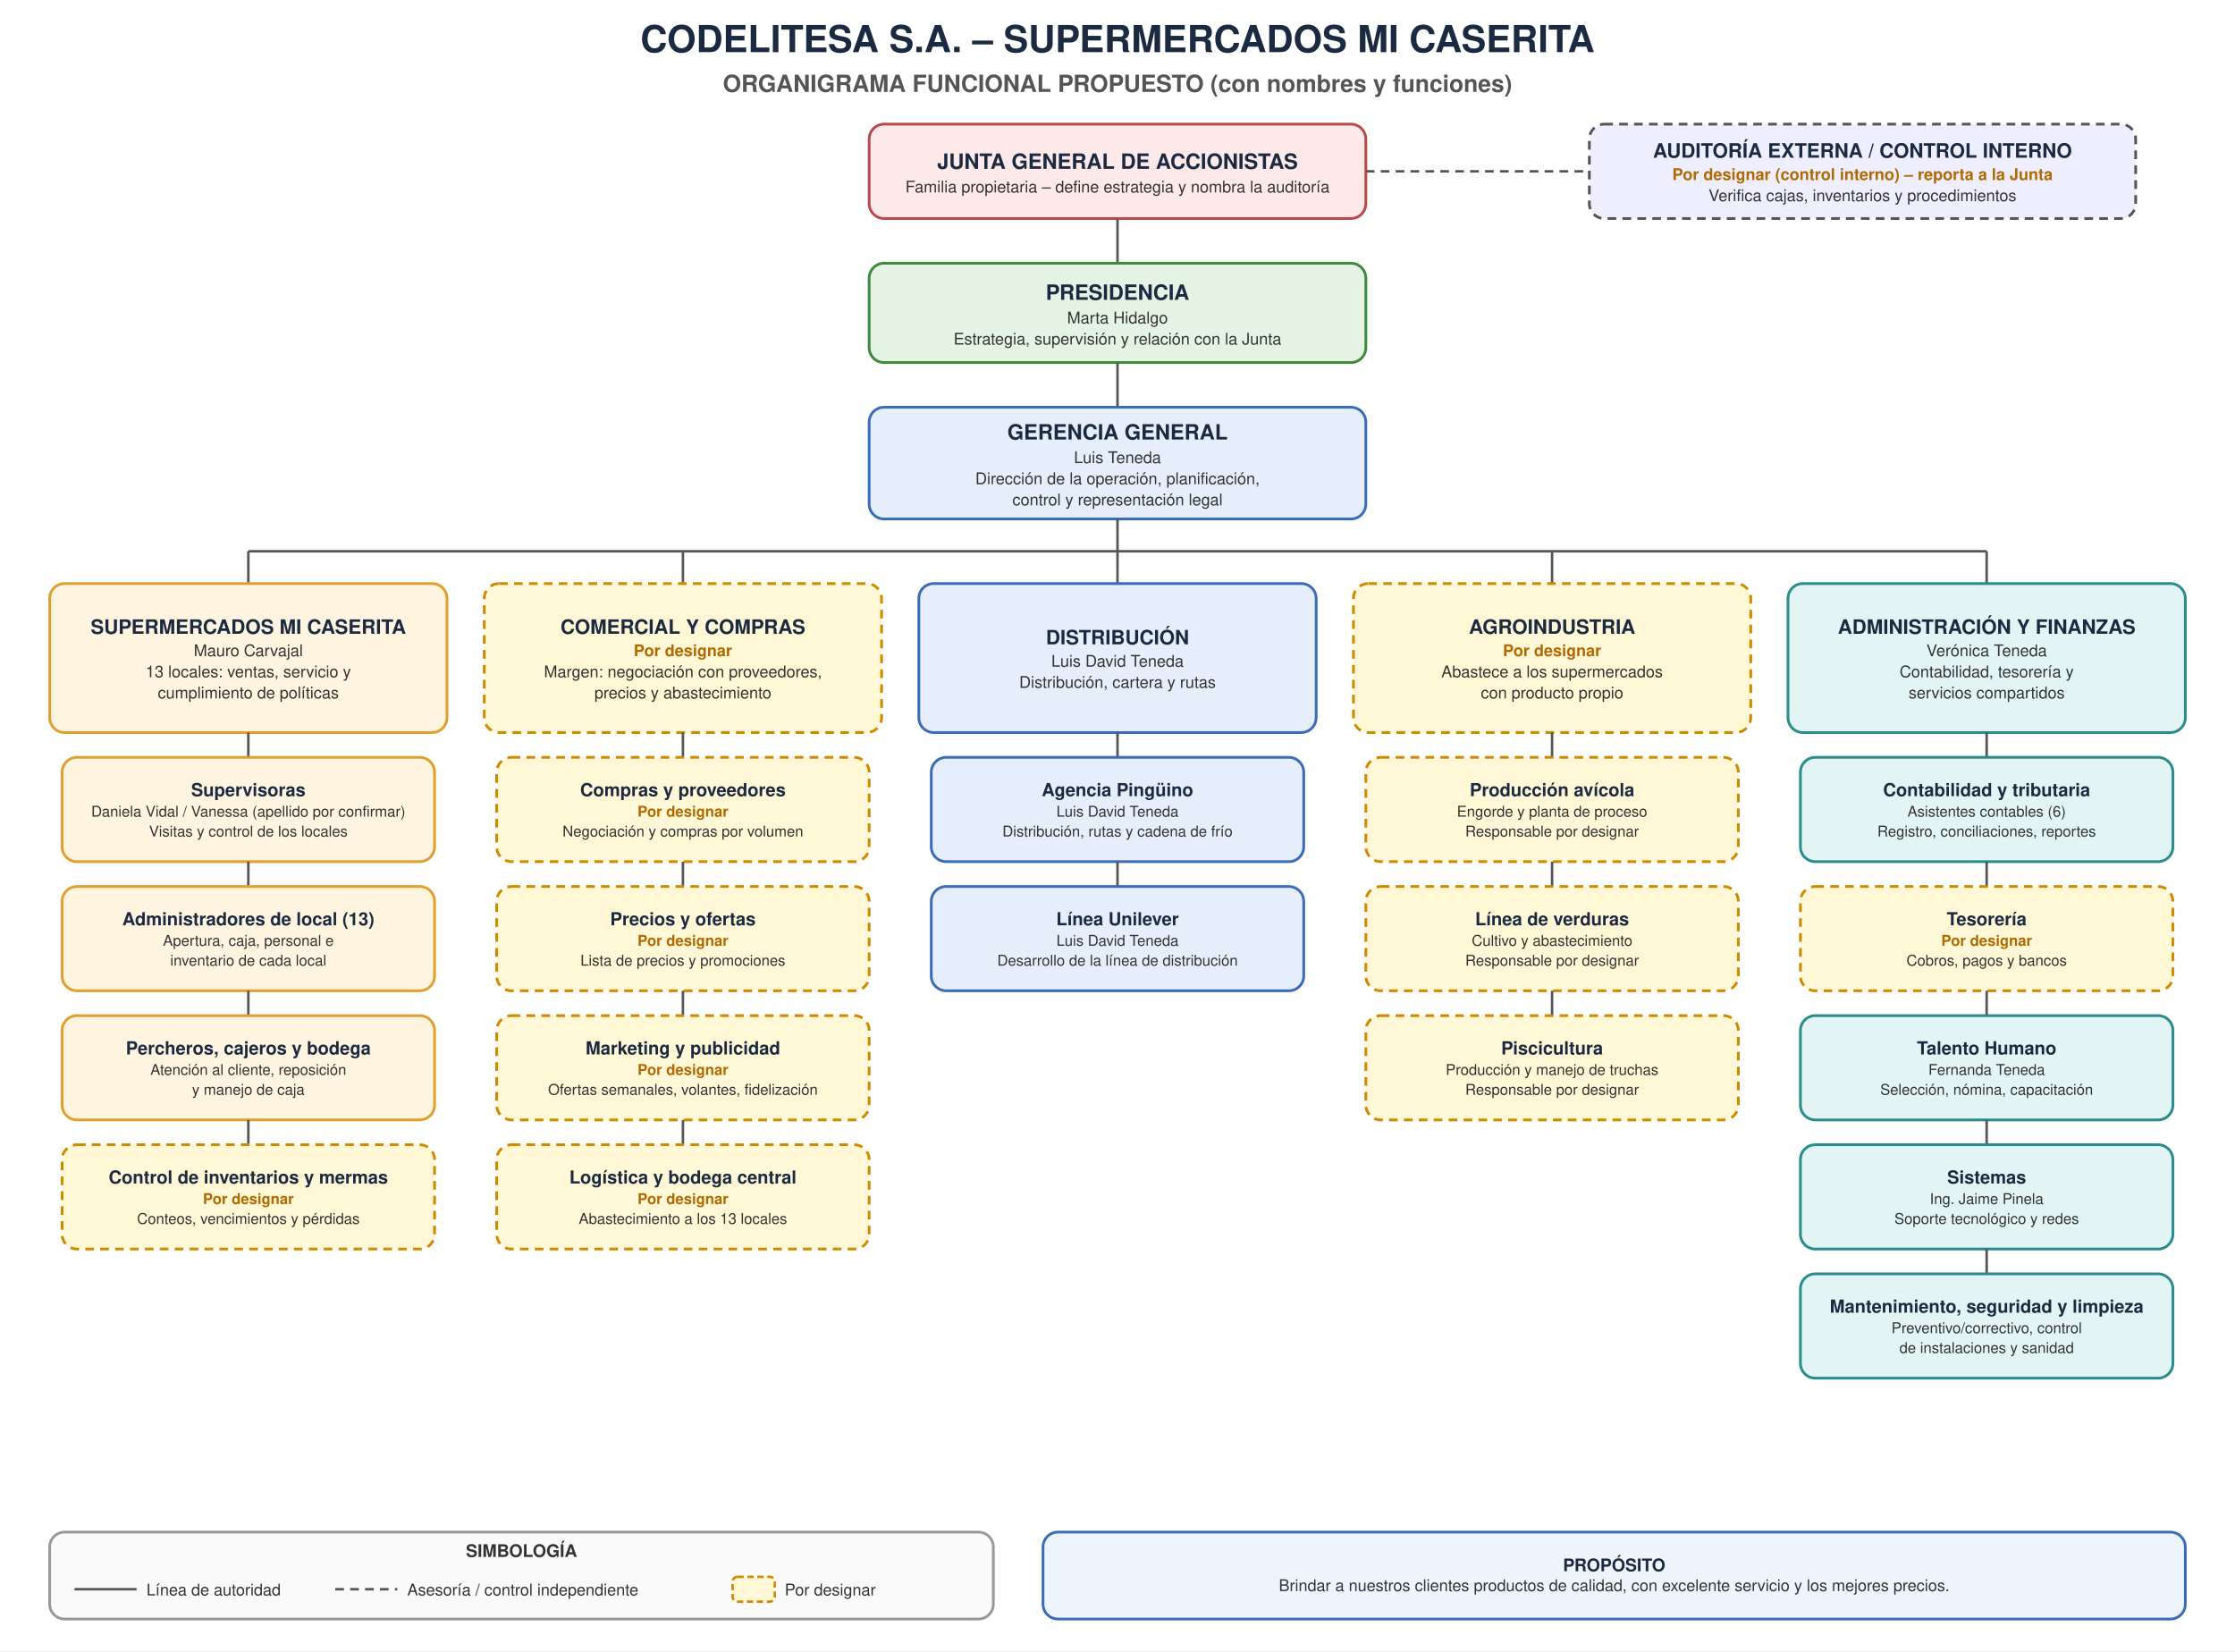
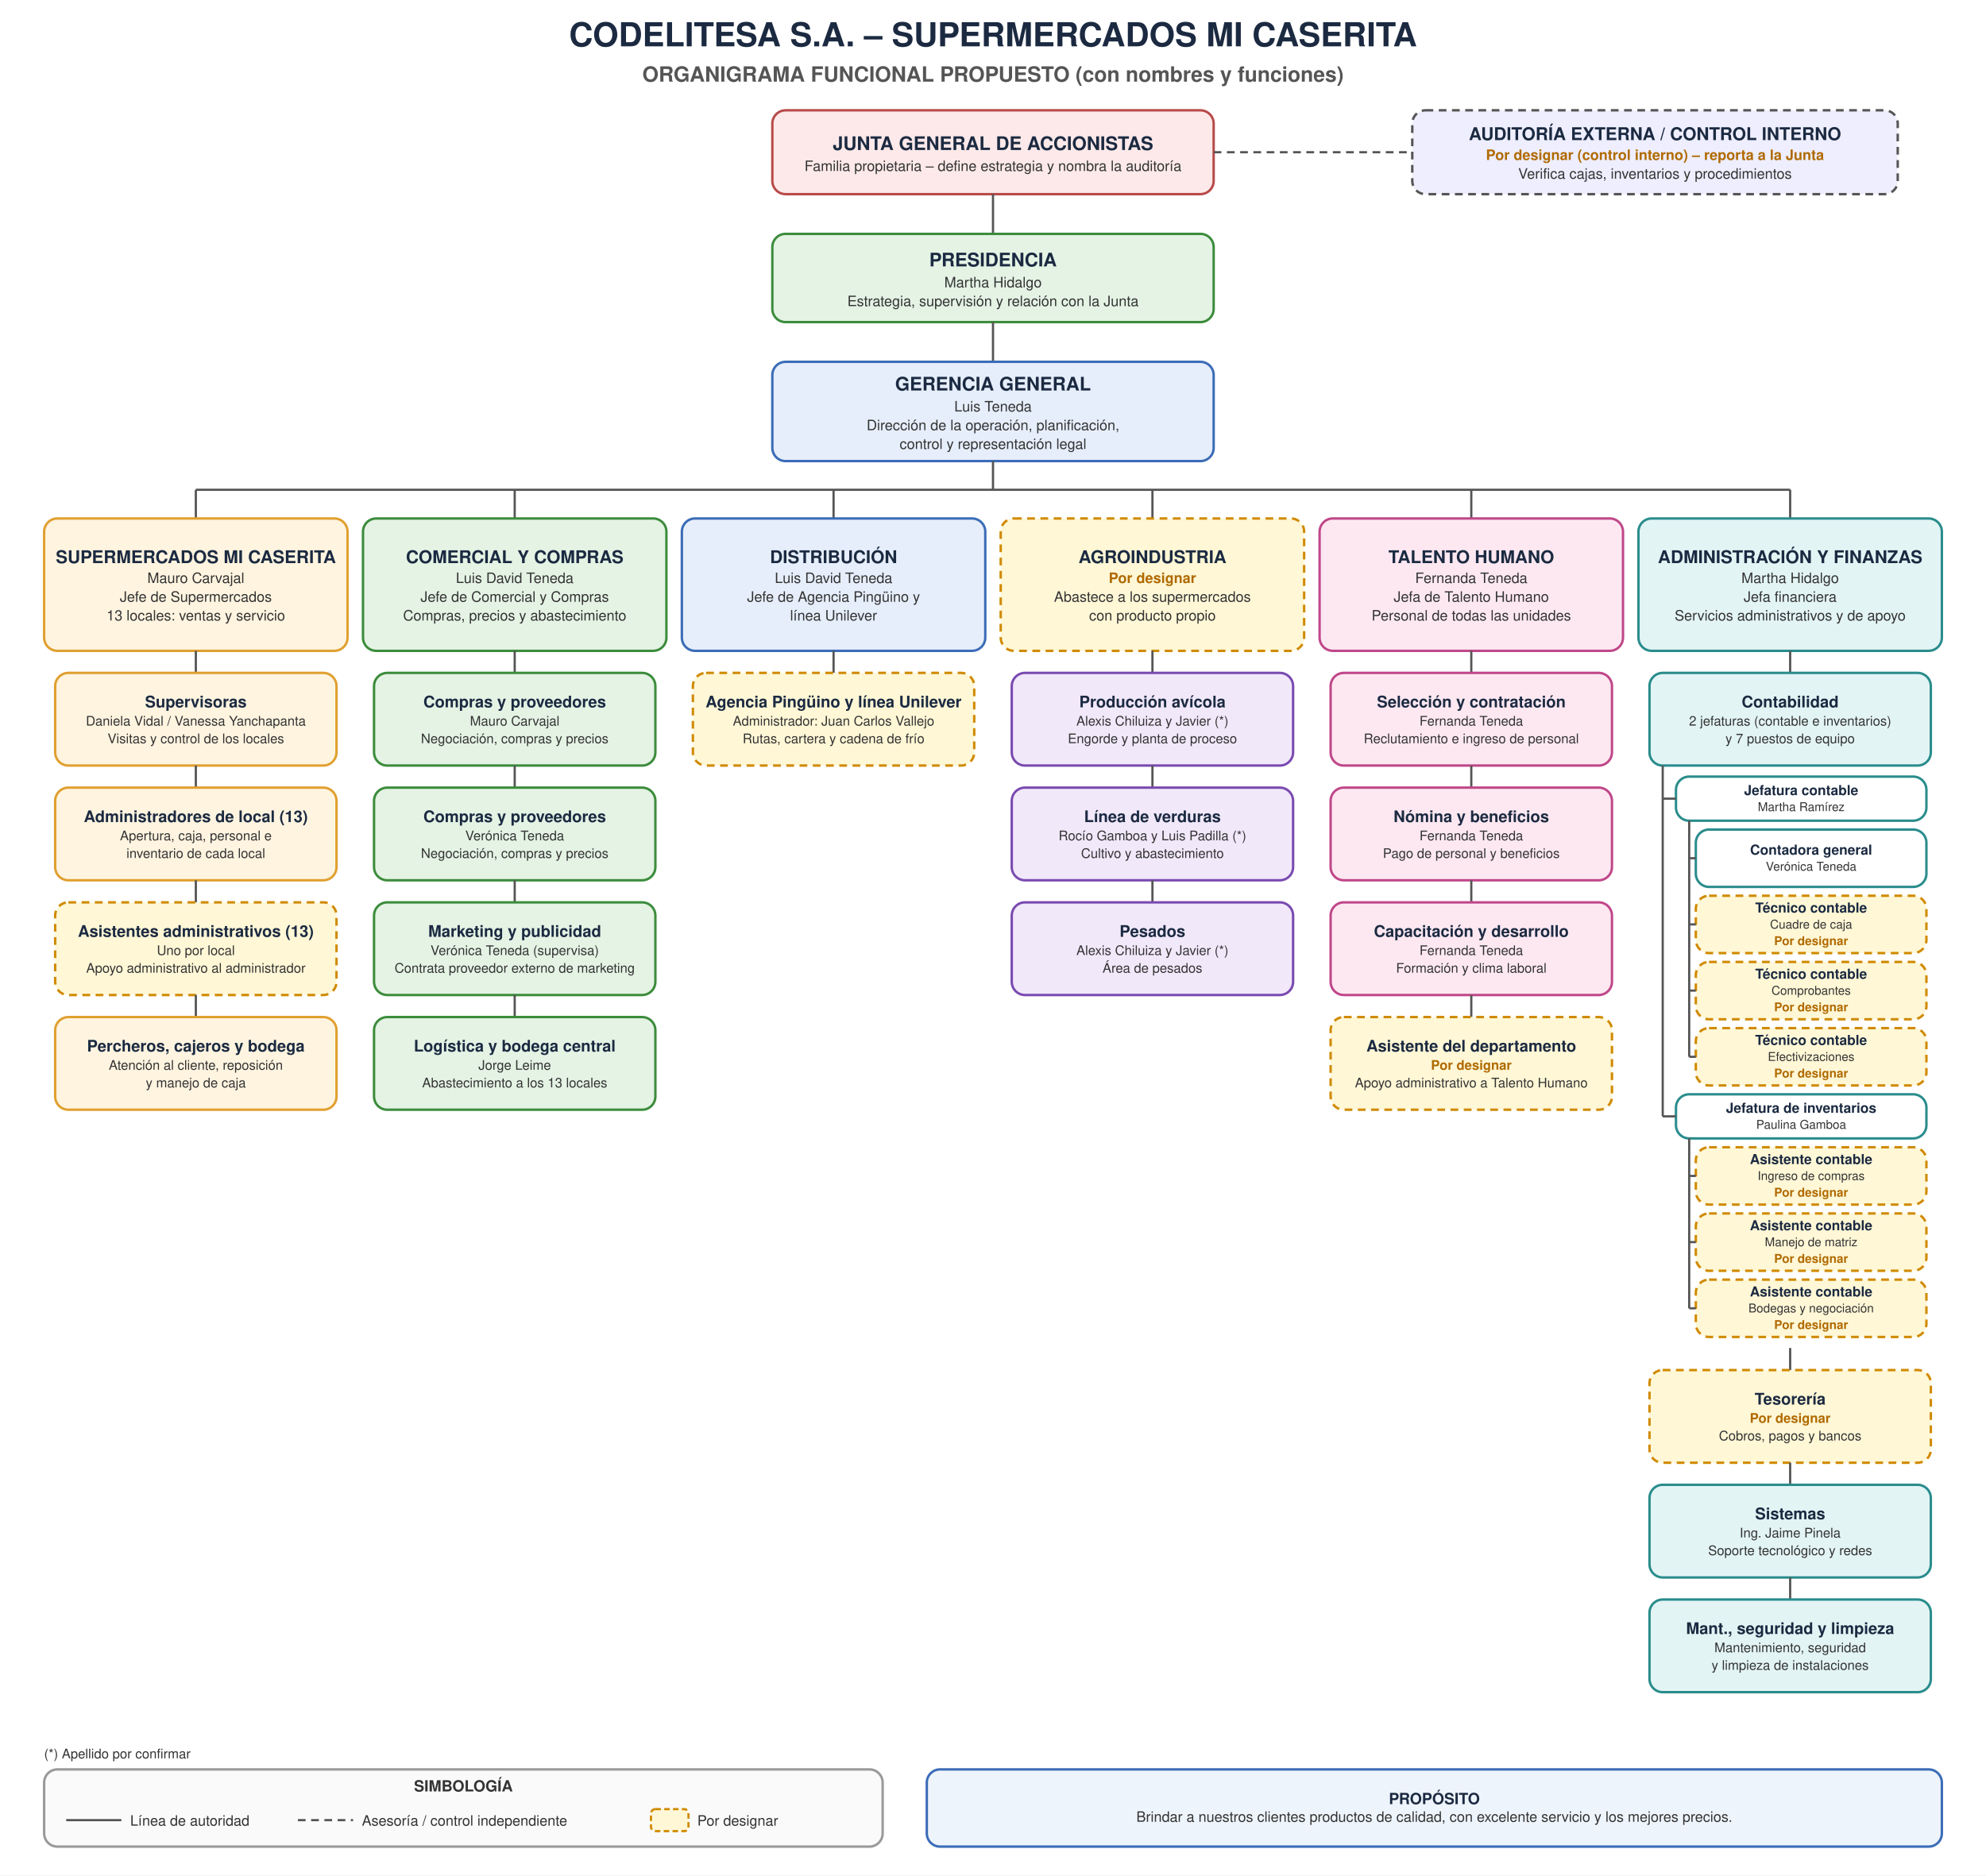
- <svg xmlns="http://www.w3.org/2000/svg" width="1800" height="1330" viewBox="0 0 1800 1330" font-family="Helvetica,Arial,sans-serif">
+ <svg xmlns="http://www.w3.org/2000/svg" width="1800" height="1700" viewBox="0 0 1800 1700" font-family="Helvetica,Arial,sans-serif">
  <rect width="100%" height="100%" fill="#fff" />
  <text x="900.0" y="42" text-anchor="middle" font-size="30" font-weight="700" fill="#1b2a41">CODELITESA S.A. – SUPERMERCADOS MI CASERITA</text>
  <text x="900.0" y="74" text-anchor="middle" font-size="19" font-weight="600" fill="#555">ORGANIGRAMA FUNCIONAL PROPUESTO (con nombres y funciones)</text>
  <rect x="700.0" y="100" width="400" height="76" rx="12" fill="#fde9e9" stroke="#b84a4a" stroke-width="2.2" />
  <text x="900.0" y="136.0" text-anchor="middle" font-weight="700" font-size="17" fill="#1b2a41">JUNTA GENERAL DE ACCIONISTAS</text>
  <text x="900.0" y="155.0" text-anchor="middle" font-size="13" fill="#333" font-weight="400">Familia propietaria – define estrategia y nombra la auditoría</text>
  <rect x="1280" y="100" width="440" height="76" rx="12" fill="#eef" stroke="#555" stroke-width="2.2" stroke-dasharray="7 5" />
  <text x="1500.0" y="127.0" text-anchor="middle" font-weight="700" font-size="16" fill="#1b2a41">AUDITORÍA EXTERNA / CONTROL INTERNO</text>
  <text x="1500.0" y="145.0" text-anchor="middle" font-size="13" fill="#b06a00" font-weight="700">Por designar (control interno) – reporta a la Junta</text>
  <text x="1500.0" y="162.0" text-anchor="middle" font-size="13" fill="#333" font-weight="400">Verifica cajas, inventarios y procedimientos</text>
  <path d="M1100.0,138 L1280,138" stroke="#555" stroke-width="2" fill="none" stroke-dasharray="7 5" />
  <path d="M900.0,176 L900.0,212" stroke="#555" stroke-width="2" fill="none" />
  <rect x="700.0" y="212" width="400" height="80" rx="12" fill="#e4f3e4" stroke="#3c8c3c" stroke-width="2.2" />
  <text x="900.0" y="241.5" text-anchor="middle" font-weight="700" font-size="17" fill="#1b2a41">PRESIDENCIA</text>
-   <text x="900.0" y="260.5" text-anchor="middle" font-size="13" fill="#333" font-weight="400">Marta Hidalgo</text>
+   <text x="900.0" y="260.5" text-anchor="middle" font-size="13" fill="#333" font-weight="400">Martha Hidalgo</text>
  <text x="900.0" y="277.5" text-anchor="middle" font-size="13" fill="#333" font-weight="400">Estrategia, supervisión y relación con la Junta</text>
  <path d="M900.0,292 L900.0,328" stroke="#555" stroke-width="2" fill="none" />
  <rect x="700.0" y="328" width="400" height="90" rx="12" fill="#e6eefb" stroke="#3b6cb7" stroke-width="2.2" />
  <text x="900.0" y="354.0" text-anchor="middle" font-weight="700" font-size="17" fill="#1b2a41">GERENCIA GENERAL</text>
  <text x="900.0" y="373.0" text-anchor="middle" font-size="13" fill="#333" font-weight="400">Luis Teneda</text>
  <text x="900.0" y="390.0" text-anchor="middle" font-size="13" fill="#333" font-weight="400">Dirección de la operación, planificación,</text>
  <text x="900.0" y="407.0" text-anchor="middle" font-size="13" fill="#333" font-weight="400">control y representación legal</text>
  <path d="M900.0,418 L900.0,444" stroke="#555" stroke-width="2" fill="none" />
-   <path d="M200.0,444 L200.0,470" stroke="#555" stroke-width="2" fill="none" />
-   <rect x="40" y="470" width="320" height="120" rx="12" fill="#fff4e0" stroke="#e0a030" stroke-width="2.2" />
-   <text x="200.0" y="510.5" text-anchor="middle" font-weight="700" font-size="16" fill="#1b2a41">SUPERMERCADOS MI CASERITA</text>
-   <text x="200.0" y="528.5" text-anchor="middle" font-size="13" fill="#333" font-weight="400">Mauro Carvajal</text>
-   <text x="200.0" y="545.5" text-anchor="middle" font-size="13" fill="#333" font-weight="400">13 locales: ventas, servicio y</text>
-   <text x="200.0" y="562.5" text-anchor="middle" font-size="13" fill="#333" font-weight="400">cumplimiento de políticas</text>
-   <path d="M200.0,590 L200.0,610" stroke="#555" stroke-width="2" fill="none" />
-   <rect x="50" y="610" width="300" height="84" rx="12" fill="#fff4e0" stroke="#e0a030" stroke-width="2.2" />
-   <text x="200.0" y="641.25" text-anchor="middle" font-weight="700" font-size="14.5" fill="#1b2a41">Supervisoras</text>
-   <text x="200.0" y="657.75" text-anchor="middle" font-size="12" fill="#333" font-weight="400">Daniela Vidal / Vanessa (apellido por confirmar)</text>
-   <text x="200.0" y="673.75" text-anchor="middle" font-size="12" fill="#333" font-weight="400">Visitas y control de los locales</text>
-   <path d="M200.0,694 L200.0,714" stroke="#555" stroke-width="2" fill="none" />
-   <rect x="50" y="714" width="300" height="84" rx="12" fill="#fff4e0" stroke="#e0a030" stroke-width="2.2" />
-   <text x="200.0" y="745.25" text-anchor="middle" font-weight="700" font-size="14.5" fill="#1b2a41">Administradores de local (13)</text>
-   <text x="200.0" y="761.75" text-anchor="middle" font-size="12" fill="#333" font-weight="400">Apertura, caja, personal e</text>
-   <text x="200.0" y="777.75" text-anchor="middle" font-size="12" fill="#333" font-weight="400">inventario de cada local</text>
-   <path d="M200.0,798 L200.0,818" stroke="#555" stroke-width="2" fill="none" />
-   <rect x="50" y="818" width="300" height="84" rx="12" fill="#fff4e0" stroke="#e0a030" stroke-width="2.2" />
-   <text x="200.0" y="849.25" text-anchor="middle" font-weight="700" font-size="14.5" fill="#1b2a41">Percheros, cajeros y bodega</text>
-   <text x="200.0" y="865.75" text-anchor="middle" font-size="12" fill="#333" font-weight="400">Atención al cliente, reposición</text>
-   <text x="200.0" y="881.75" text-anchor="middle" font-size="12" fill="#333" font-weight="400">y manejo de caja</text>
-   <path d="M200.0,902 L200.0,922" stroke="#555" stroke-width="2" fill="none" />
-   <rect x="50" y="922" width="300" height="84" rx="12" fill="#fff7d6" stroke="#d08a00" stroke-width="2.2" stroke-dasharray="7 5" />
-   <text x="200.0" y="953.25" text-anchor="middle" font-weight="700" font-size="14.5" fill="#1b2a41">Control de inventarios y mermas</text>
-   <text x="200.0" y="969.75" text-anchor="middle" font-size="12" fill="#b06a00" font-weight="700">Por designar</text>
-   <text x="200.0" y="985.75" text-anchor="middle" font-size="12" fill="#333" font-weight="400">Conteos, vencimientos y pérdidas</text>
-   <path d="M550.0,444 L550.0,470" stroke="#555" stroke-width="2" fill="none" />
-   <rect x="390" y="470" width="320" height="120" rx="12" fill="#fff7d6" stroke="#d08a00" stroke-width="2.2" stroke-dasharray="7 5" />
-   <text x="550.0" y="510.5" text-anchor="middle" font-weight="700" font-size="16" fill="#1b2a41">COMERCIAL Y COMPRAS</text>
-   <text x="550.0" y="528.5" text-anchor="middle" font-size="13" fill="#b06a00" font-weight="700">Por designar</text>
-   <text x="550.0" y="545.5" text-anchor="middle" font-size="13" fill="#333" font-weight="400">Margen: negociación con proveedores,</text>
-   <text x="550.0" y="562.5" text-anchor="middle" font-size="13" fill="#333" font-weight="400">precios y abastecimiento</text>
-   <path d="M550.0,590 L550.0,610" stroke="#555" stroke-width="2" fill="none" />
-   <rect x="400" y="610" width="300" height="84" rx="12" fill="#fff7d6" stroke="#d08a00" stroke-width="2.2" stroke-dasharray="7 5" />
-   <text x="550.0" y="641.25" text-anchor="middle" font-weight="700" font-size="14.5" fill="#1b2a41">Compras y proveedores</text>
-   <text x="550.0" y="657.75" text-anchor="middle" font-size="12" fill="#b06a00" font-weight="700">Por designar</text>
-   <text x="550.0" y="673.75" text-anchor="middle" font-size="12" fill="#333" font-weight="400">Negociación y compras por volumen</text>
-   <path d="M550.0,694 L550.0,714" stroke="#555" stroke-width="2" fill="none" />
-   <rect x="400" y="714" width="300" height="84" rx="12" fill="#fff7d6" stroke="#d08a00" stroke-width="2.2" stroke-dasharray="7 5" />
-   <text x="550.0" y="745.25" text-anchor="middle" font-weight="700" font-size="14.5" fill="#1b2a41">Precios y ofertas</text>
-   <text x="550.0" y="761.75" text-anchor="middle" font-size="12" fill="#b06a00" font-weight="700">Por designar</text>
-   <text x="550.0" y="777.75" text-anchor="middle" font-size="12" fill="#333" font-weight="400">Lista de precios y promociones</text>
-   <path d="M550.0,798 L550.0,818" stroke="#555" stroke-width="2" fill="none" />
-   <rect x="400" y="818" width="300" height="84" rx="12" fill="#fff7d6" stroke="#d08a00" stroke-width="2.2" stroke-dasharray="7 5" />
-   <text x="550.0" y="849.25" text-anchor="middle" font-weight="700" font-size="14.5" fill="#1b2a41">Marketing y publicidad</text>
-   <text x="550.0" y="865.75" text-anchor="middle" font-size="12" fill="#b06a00" font-weight="700">Por designar</text>
-   <text x="550.0" y="881.75" text-anchor="middle" font-size="12" fill="#333" font-weight="400">Ofertas semanales, volantes, fidelización</text>
-   <path d="M550.0,902 L550.0,922" stroke="#555" stroke-width="2" fill="none" />
-   <rect x="400" y="922" width="300" height="84" rx="12" fill="#fff7d6" stroke="#d08a00" stroke-width="2.2" stroke-dasharray="7 5" />
-   <text x="550.0" y="953.25" text-anchor="middle" font-weight="700" font-size="14.5" fill="#1b2a41">Logística y bodega central</text>
-   <text x="550.0" y="969.75" text-anchor="middle" font-size="12" fill="#b06a00" font-weight="700">Por designar</text>
-   <text x="550.0" y="985.75" text-anchor="middle" font-size="12" fill="#333" font-weight="400">Abastecimiento a los 13 locales</text>
-   <path d="M900.0,444 L900.0,470" stroke="#555" stroke-width="2" fill="none" />
-   <rect x="740" y="470" width="320" height="120" rx="12" fill="#e6eefb" stroke="#3b6cb7" stroke-width="2.2" />
-   <text x="900.0" y="519.0" text-anchor="middle" font-weight="700" font-size="16" fill="#1b2a41">DISTRIBUCIÓN</text>
-   <text x="900.0" y="537.0" text-anchor="middle" font-size="13" fill="#333" font-weight="400">Luis David Teneda</text>
-   <text x="900.0" y="554.0" text-anchor="middle" font-size="13" fill="#333" font-weight="400">Distribución, cartera y rutas</text>
-   <path d="M900.0,590 L900.0,610" stroke="#555" stroke-width="2" fill="none" />
-   <rect x="750" y="610" width="300" height="84" rx="12" fill="#e6eefb" stroke="#3b6cb7" stroke-width="2.2" />
-   <text x="900.0" y="641.25" text-anchor="middle" font-weight="700" font-size="14.5" fill="#1b2a41">Agencia Pingüino</text>
-   <text x="900.0" y="657.75" text-anchor="middle" font-size="12" fill="#333" font-weight="400">Luis David Teneda</text>
-   <text x="900.0" y="673.75" text-anchor="middle" font-size="12" fill="#333" font-weight="400">Distribución, rutas y cadena de frío</text>
-   <path d="M900.0,694 L900.0,714" stroke="#555" stroke-width="2" fill="none" />
-   <rect x="750" y="714" width="300" height="84" rx="12" fill="#e6eefb" stroke="#3b6cb7" stroke-width="2.2" />
-   <text x="900.0" y="745.25" text-anchor="middle" font-weight="700" font-size="14.5" fill="#1b2a41">Línea Unilever</text>
-   <text x="900.0" y="761.75" text-anchor="middle" font-size="12" fill="#333" font-weight="400">Luis David Teneda</text>
-   <text x="900.0" y="777.75" text-anchor="middle" font-size="12" fill="#333" font-weight="400">Desarrollo de la línea de distribución</text>
-   <path d="M1250.0,444 L1250.0,470" stroke="#555" stroke-width="2" fill="none" />
-   <rect x="1090" y="470" width="320" height="120" rx="12" fill="#fff7d6" stroke="#d08a00" stroke-width="2.2" stroke-dasharray="7 5" />
-   <text x="1250.0" y="510.5" text-anchor="middle" font-weight="700" font-size="16" fill="#1b2a41">AGROINDUSTRIA</text>
-   <text x="1250.0" y="528.5" text-anchor="middle" font-size="13" fill="#b06a00" font-weight="700">Por designar</text>
-   <text x="1250.0" y="545.5" text-anchor="middle" font-size="13" fill="#333" font-weight="400">Abastece a los supermercados</text>
-   <text x="1250.0" y="562.5" text-anchor="middle" font-size="13" fill="#333" font-weight="400">con producto propio</text>
-   <path d="M1250.0,590 L1250.0,610" stroke="#555" stroke-width="2" fill="none" />
-   <rect x="1100" y="610" width="300" height="84" rx="12" fill="#fff7d6" stroke="#d08a00" stroke-width="2.2" stroke-dasharray="7 5" />
-   <text x="1250.0" y="641.25" text-anchor="middle" font-weight="700" font-size="14.5" fill="#1b2a41">Producción avícola</text>
-   <text x="1250.0" y="657.75" text-anchor="middle" font-size="12" fill="#333" font-weight="400">Engorde y planta de proceso</text>
-   <text x="1250.0" y="673.75" text-anchor="middle" font-size="12" fill="#333" font-weight="400">Responsable por designar</text>
-   <path d="M1250.0,694 L1250.0,714" stroke="#555" stroke-width="2" fill="none" />
-   <rect x="1100" y="714" width="300" height="84" rx="12" fill="#fff7d6" stroke="#d08a00" stroke-width="2.2" stroke-dasharray="7 5" />
-   <text x="1250.0" y="745.25" text-anchor="middle" font-weight="700" font-size="14.5" fill="#1b2a41">Línea de verduras</text>
-   <text x="1250.0" y="761.75" text-anchor="middle" font-size="12" fill="#333" font-weight="400">Cultivo y abastecimiento</text>
-   <text x="1250.0" y="777.75" text-anchor="middle" font-size="12" fill="#333" font-weight="400">Responsable por designar</text>
-   <path d="M1250.0,798 L1250.0,818" stroke="#555" stroke-width="2" fill="none" />
-   <rect x="1100" y="818" width="300" height="84" rx="12" fill="#fff7d6" stroke="#d08a00" stroke-width="2.2" stroke-dasharray="7 5" />
-   <text x="1250.0" y="849.25" text-anchor="middle" font-weight="700" font-size="14.5" fill="#1b2a41">Piscicultura</text>
-   <text x="1250.0" y="865.75" text-anchor="middle" font-size="12" fill="#333" font-weight="400">Producción y manejo de truchas</text>
-   <text x="1250.0" y="881.75" text-anchor="middle" font-size="12" fill="#333" font-weight="400">Responsable por designar</text>
-   <path d="M1600.0,444 L1600.0,470" stroke="#555" stroke-width="2" fill="none" />
-   <rect x="1440" y="470" width="320" height="120" rx="12" fill="#e3f4f4" stroke="#2a8c8c" stroke-width="2.2" />
-   <text x="1600.0" y="510.5" text-anchor="middle" font-weight="700" font-size="16" fill="#1b2a41">ADMINISTRACIÓN Y FINANZAS</text>
-   <text x="1600.0" y="528.5" text-anchor="middle" font-size="13" fill="#333" font-weight="400">Verónica Teneda</text>
-   <text x="1600.0" y="545.5" text-anchor="middle" font-size="13" fill="#333" font-weight="400">Contabilidad, tesorería y</text>
-   <text x="1600.0" y="562.5" text-anchor="middle" font-size="13" fill="#333" font-weight="400">servicios compartidos</text>
-   <path d="M1600.0,590 L1600.0,610" stroke="#555" stroke-width="2" fill="none" />
-   <rect x="1450" y="610" width="300" height="84" rx="12" fill="#e3f4f4" stroke="#2a8c8c" stroke-width="2.2" />
-   <text x="1600.0" y="641.25" text-anchor="middle" font-weight="700" font-size="14.5" fill="#1b2a41">Contabilidad y tributaria</text>
-   <text x="1600.0" y="657.75" text-anchor="middle" font-size="12" fill="#333" font-weight="400">Asistentes contables (6)</text>
-   <text x="1600.0" y="673.75" text-anchor="middle" font-size="12" fill="#333" font-weight="400">Registro, conciliaciones, reportes</text>
-   <path d="M1600.0,694 L1600.0,714" stroke="#555" stroke-width="2" fill="none" />
-   <rect x="1450" y="714" width="300" height="84" rx="12" fill="#fff7d6" stroke="#d08a00" stroke-width="2.2" stroke-dasharray="7 5" />
-   <text x="1600.0" y="745.25" text-anchor="middle" font-weight="700" font-size="14.5" fill="#1b2a41">Tesorería</text>
-   <text x="1600.0" y="761.75" text-anchor="middle" font-size="12" fill="#b06a00" font-weight="700">Por designar</text>
-   <text x="1600.0" y="777.75" text-anchor="middle" font-size="12" fill="#333" font-weight="400">Cobros, pagos y bancos</text>
-   <path d="M1600.0,798 L1600.0,818" stroke="#555" stroke-width="2" fill="none" />
-   <rect x="1450" y="818" width="300" height="84" rx="12" fill="#e3f4f4" stroke="#2a8c8c" stroke-width="2.2" />
-   <text x="1600.0" y="849.25" text-anchor="middle" font-weight="700" font-size="14.5" fill="#1b2a41">Talento Humano</text>
-   <text x="1600.0" y="865.75" text-anchor="middle" font-size="12" fill="#333" font-weight="400">Fernanda Teneda</text>
-   <text x="1600.0" y="881.75" text-anchor="middle" font-size="12" fill="#333" font-weight="400">Selección, nómina, capacitación</text>
-   <path d="M1600.0,902 L1600.0,922" stroke="#555" stroke-width="2" fill="none" />
-   <rect x="1450" y="922" width="300" height="84" rx="12" fill="#e3f4f4" stroke="#2a8c8c" stroke-width="2.2" />
-   <text x="1600.0" y="953.25" text-anchor="middle" font-weight="700" font-size="14.5" fill="#1b2a41">Sistemas</text>
-   <text x="1600.0" y="969.75" text-anchor="middle" font-size="12" fill="#333" font-weight="400">Ing. Jaime Pinela</text>
-   <text x="1600.0" y="985.75" text-anchor="middle" font-size="12" fill="#333" font-weight="400">Soporte tecnológico y redes</text>
-   <path d="M1600.0,1006 L1600.0,1026" stroke="#555" stroke-width="2" fill="none" />
-   <rect x="1450" y="1026" width="300" height="84" rx="12" fill="#e3f4f4" stroke="#2a8c8c" stroke-width="2.2" />
-   <text x="1600.0" y="1057.25" text-anchor="middle" font-weight="700" font-size="14.5" fill="#1b2a41">Mantenimiento, seguridad y limpieza</text>
-   <text x="1600.0" y="1073.75" text-anchor="middle" font-size="12" fill="#333" font-weight="400">Preventivo/correctivo, control</text>
-   <text x="1600.0" y="1089.75" text-anchor="middle" font-size="12" fill="#333" font-weight="400">de instalaciones y sanidad</text>
-   <path d="M200.0,444 L1600.0,444" stroke="#555" stroke-width="2" fill="none" />
-   <rect x="40" y="1234" width="760" height="70" rx="12" fill="#fafafa" stroke="#999" stroke-width="2.2" />
-   <text x="420.0" y="1274.0" text-anchor="middle" font-weight="700" font-size="14" fill="#1b2a41" />
-   <text x="420" y="1254" text-anchor="middle" font-size="14" font-weight="700" fill="#333">SIMBOLOGÍA</text>
-   <path d="M60,1280 L110,1280" stroke="#555" stroke-width="2" fill="none" />
-   <text x="118" y="1285" text-anchor="start" font-size="13" font-weight="400" fill="#333">Línea de autoridad</text>
-   <path d="M270,1280 L320,1280" stroke="#555" stroke-width="2" fill="none" stroke-dasharray="7 5" />
-   <text x="328" y="1285" text-anchor="start" font-size="13" font-weight="400" fill="#333">Asesoría / control independiente</text>
-   <rect x="590" y="1270" width="34" height="20" rx="4" fill="#fff7d6" stroke="#d08a00" stroke-width="2" stroke-dasharray="5 3" />
-   <text x="632" y="1285" text-anchor="start" font-size="13" font-weight="400" fill="#333">Por designar</text>
-   <rect x="840" y="1234" width="920" height="70" rx="12" fill="#eef4fb" stroke="#3b6cb7" stroke-width="2.2" />
-   <text x="1300.0" y="1265.5" text-anchor="middle" font-weight="700" font-size="14" fill="#1b2a41">PROPÓSITO</text>
-   <text x="1300.0" y="1281.5" text-anchor="middle" font-size="13" fill="#333" font-weight="400">Brindar a nuestros clientes productos de calidad, con excelente servicio y los mejores precios.</text>
+   <path d="M177.5,444 L177.5,470" stroke="#555" stroke-width="2" fill="none" />
+   <rect x="40" y="470" width="275" height="120" rx="12" fill="#fff4e0" stroke="#e0a030" stroke-width="2.2" />
+   <text x="177.5" y="510.5" text-anchor="middle" font-weight="700" font-size="16" fill="#1b2a41">SUPERMERCADOS MI CASERITA</text>
+   <text x="177.5" y="528.5" text-anchor="middle" font-size="13" fill="#333" font-weight="400">Mauro Carvajal</text>
+   <text x="177.5" y="545.5" text-anchor="middle" font-size="13" fill="#333" font-weight="400">Jefe de Supermercados</text>
+   <text x="177.5" y="562.5" text-anchor="middle" font-size="13" fill="#333" font-weight="400">13 locales: ventas y servicio</text>
+   <path d="M177.5,590 L177.5,610" stroke="#555" stroke-width="2" fill="none" />
+   <rect x="50" y="610" width="255" height="84" rx="12" fill="#fff4e0" stroke="#e0a030" stroke-width="2.2" />
+   <text x="177.5" y="641.25" text-anchor="middle" font-weight="700" font-size="14.5" fill="#1b2a41">Supervisoras</text>
+   <text x="177.5" y="657.75" text-anchor="middle" font-size="12" fill="#333" font-weight="400">Daniela Vidal / Vanessa Yanchapanta</text>
+   <text x="177.5" y="673.75" text-anchor="middle" font-size="12" fill="#333" font-weight="400">Visitas y control de los locales</text>
+   <path d="M177.5,694 L177.5,714" stroke="#555" stroke-width="2" fill="none" />
+   <rect x="50" y="714" width="255" height="84" rx="12" fill="#fff4e0" stroke="#e0a030" stroke-width="2.2" />
+   <text x="177.5" y="745.25" text-anchor="middle" font-weight="700" font-size="14.5" fill="#1b2a41">Administradores de local (13)</text>
+   <text x="177.5" y="761.75" text-anchor="middle" font-size="12" fill="#333" font-weight="400">Apertura, caja, personal e</text>
+   <text x="177.5" y="777.75" text-anchor="middle" font-size="12" fill="#333" font-weight="400">inventario de cada local</text>
+   <path d="M177.5,798 L177.5,818" stroke="#555" stroke-width="2" fill="none" />
+   <rect x="50" y="818" width="255" height="84" rx="12" fill="#fff7d6" stroke="#d08a00" stroke-width="2.2" stroke-dasharray="7 5" />
+   <text x="177.5" y="849.25" text-anchor="middle" font-weight="700" font-size="14.5" fill="#1b2a41">Asistentes administrativos (13)</text>
+   <text x="177.5" y="865.75" text-anchor="middle" font-size="12" fill="#333" font-weight="400">Uno por local</text>
+   <text x="177.5" y="881.75" text-anchor="middle" font-size="12" fill="#333" font-weight="400">Apoyo administrativo al administrador</text>
+   <path d="M177.5,902 L177.5,922" stroke="#555" stroke-width="2" fill="none" />
+   <rect x="50" y="922" width="255" height="84" rx="12" fill="#fff4e0" stroke="#e0a030" stroke-width="2.2" />
+   <text x="177.5" y="953.25" text-anchor="middle" font-weight="700" font-size="14.5" fill="#1b2a41">Percheros, cajeros y bodega</text>
+   <text x="177.5" y="969.75" text-anchor="middle" font-size="12" fill="#333" font-weight="400">Atención al cliente, reposición</text>
+   <text x="177.5" y="985.75" text-anchor="middle" font-size="12" fill="#333" font-weight="400">y manejo de caja</text>
+   <path d="M466.5,444 L466.5,470" stroke="#555" stroke-width="2" fill="none" />
+   <rect x="329" y="470" width="275" height="120" rx="12" fill="#e4f3e4" stroke="#3c8c3c" stroke-width="2.2" />
+   <text x="466.5" y="510.5" text-anchor="middle" font-weight="700" font-size="16" fill="#1b2a41">COMERCIAL Y COMPRAS</text>
+   <text x="466.5" y="528.5" text-anchor="middle" font-size="13" fill="#333" font-weight="400">Luis David Teneda</text>
+   <text x="466.5" y="545.5" text-anchor="middle" font-size="13" fill="#333" font-weight="400">Jefe de Comercial y Compras</text>
+   <text x="466.5" y="562.5" text-anchor="middle" font-size="13" fill="#333" font-weight="400">Compras, precios y abastecimiento</text>
+   <path d="M466.5,590 L466.5,610" stroke="#555" stroke-width="2" fill="none" />
+   <rect x="339" y="610" width="255" height="84" rx="12" fill="#e4f3e4" stroke="#3c8c3c" stroke-width="2.2" />
+   <text x="466.5" y="641.25" text-anchor="middle" font-weight="700" font-size="14.5" fill="#1b2a41">Compras y proveedores</text>
+   <text x="466.5" y="657.75" text-anchor="middle" font-size="12" fill="#333" font-weight="400">Mauro Carvajal</text>
+   <text x="466.5" y="673.75" text-anchor="middle" font-size="12" fill="#333" font-weight="400">Negociación, compras y precios</text>
+   <path d="M466.5,694 L466.5,714" stroke="#555" stroke-width="2" fill="none" />
+   <rect x="339" y="714" width="255" height="84" rx="12" fill="#e4f3e4" stroke="#3c8c3c" stroke-width="2.2" />
+   <text x="466.5" y="745.25" text-anchor="middle" font-weight="700" font-size="14.5" fill="#1b2a41">Compras y proveedores</text>
+   <text x="466.5" y="761.75" text-anchor="middle" font-size="12" fill="#333" font-weight="400">Verónica Teneda</text>
+   <text x="466.5" y="777.75" text-anchor="middle" font-size="12" fill="#333" font-weight="400">Negociación, compras y precios</text>
+   <path d="M466.5,798 L466.5,818" stroke="#555" stroke-width="2" fill="none" />
+   <rect x="339" y="818" width="255" height="84" rx="12" fill="#e4f3e4" stroke="#3c8c3c" stroke-width="2.2" />
+   <text x="466.5" y="849.25" text-anchor="middle" font-weight="700" font-size="14.5" fill="#1b2a41">Marketing y publicidad</text>
+   <text x="466.5" y="865.75" text-anchor="middle" font-size="12" fill="#333" font-weight="400">Verónica Teneda (supervisa)</text>
+   <text x="466.5" y="881.75" text-anchor="middle" font-size="12" fill="#333" font-weight="400">Contrata proveedor externo de marketing</text>
+   <path d="M466.5,902 L466.5,922" stroke="#555" stroke-width="2" fill="none" />
+   <rect x="339" y="922" width="255" height="84" rx="12" fill="#e4f3e4" stroke="#3c8c3c" stroke-width="2.2" />
+   <text x="466.5" y="953.25" text-anchor="middle" font-weight="700" font-size="14.5" fill="#1b2a41">Logística y bodega central</text>
+   <text x="466.5" y="969.75" text-anchor="middle" font-size="12" fill="#333" font-weight="400">Jorge Leime</text>
+   <text x="466.5" y="985.75" text-anchor="middle" font-size="12" fill="#333" font-weight="400">Abastecimiento a los 13 locales</text>
+   <path d="M755.5,444 L755.5,470" stroke="#555" stroke-width="2" fill="none" />
+   <rect x="618" y="470" width="275" height="120" rx="12" fill="#e6eefb" stroke="#3b6cb7" stroke-width="2.2" />
+   <text x="755.5" y="510.5" text-anchor="middle" font-weight="700" font-size="16" fill="#1b2a41">DISTRIBUCIÓN</text>
+   <text x="755.5" y="528.5" text-anchor="middle" font-size="13" fill="#333" font-weight="400">Luis David Teneda</text>
+   <text x="755.5" y="545.5" text-anchor="middle" font-size="13" fill="#333" font-weight="400">Jefe de Agencia Pingüino y</text>
+   <text x="755.5" y="562.5" text-anchor="middle" font-size="13" fill="#333" font-weight="400">línea Unilever</text>
+   <path d="M755.5,590 L755.5,610" stroke="#555" stroke-width="2" fill="none" />
+   <rect x="628" y="610" width="255" height="84" rx="12" fill="#fff7d6" stroke="#d08a00" stroke-width="2.2" stroke-dasharray="7 5" />
+   <text x="755.5" y="641.25" text-anchor="middle" font-weight="700" font-size="14.5" fill="#1b2a41">Agencia Pingüino y línea Unilever</text>
+   <text x="755.5" y="657.75" text-anchor="middle" font-size="12" fill="#333" font-weight="400">Administrador: Juan Carlos Vallejo</text>
+   <text x="755.5" y="673.75" text-anchor="middle" font-size="12" fill="#333" font-weight="400">Rutas, cartera y cadena de frío</text>
+   <path d="M1044.5,444 L1044.5,470" stroke="#555" stroke-width="2" fill="none" />
+   <rect x="907" y="470" width="275" height="120" rx="12" fill="#fff7d6" stroke="#d08a00" stroke-width="2.2" stroke-dasharray="7 5" />
+   <text x="1044.5" y="510.5" text-anchor="middle" font-weight="700" font-size="16" fill="#1b2a41">AGROINDUSTRIA</text>
+   <text x="1044.5" y="528.5" text-anchor="middle" font-size="13" fill="#b06a00" font-weight="700">Por designar</text>
+   <text x="1044.5" y="545.5" text-anchor="middle" font-size="13" fill="#333" font-weight="400">Abastece a los supermercados</text>
+   <text x="1044.5" y="562.5" text-anchor="middle" font-size="13" fill="#333" font-weight="400">con producto propio</text>
+   <path d="M1044.5,590 L1044.5,610" stroke="#555" stroke-width="2" fill="none" />
+   <rect x="917" y="610" width="255" height="84" rx="12" fill="#f1e8fa" stroke="#7a4ab0" stroke-width="2.2" />
+   <text x="1044.5" y="641.25" text-anchor="middle" font-weight="700" font-size="14.5" fill="#1b2a41">Producción avícola</text>
+   <text x="1044.5" y="657.75" text-anchor="middle" font-size="12" fill="#333" font-weight="400">Alexis Chiluiza y Javier (*)</text>
+   <text x="1044.5" y="673.75" text-anchor="middle" font-size="12" fill="#333" font-weight="400">Engorde y planta de proceso</text>
+   <path d="M1044.5,694 L1044.5,714" stroke="#555" stroke-width="2" fill="none" />
+   <rect x="917" y="714" width="255" height="84" rx="12" fill="#f1e8fa" stroke="#7a4ab0" stroke-width="2.2" />
+   <text x="1044.5" y="745.25" text-anchor="middle" font-weight="700" font-size="14.5" fill="#1b2a41">Línea de verduras</text>
+   <text x="1044.5" y="761.75" text-anchor="middle" font-size="12" fill="#333" font-weight="400">Rocío Gamboa y Luis Padilla (*)</text>
+   <text x="1044.5" y="777.75" text-anchor="middle" font-size="12" fill="#333" font-weight="400">Cultivo y abastecimiento</text>
+   <path d="M1044.5,798 L1044.5,818" stroke="#555" stroke-width="2" fill="none" />
+   <rect x="917" y="818" width="255" height="84" rx="12" fill="#f1e8fa" stroke="#7a4ab0" stroke-width="2.2" />
+   <text x="1044.5" y="849.25" text-anchor="middle" font-weight="700" font-size="14.5" fill="#1b2a41">Pesados</text>
+   <text x="1044.5" y="865.75" text-anchor="middle" font-size="12" fill="#333" font-weight="400">Alexis Chiluiza y Javier (*)</text>
+   <text x="1044.5" y="881.75" text-anchor="middle" font-size="12" fill="#333" font-weight="400">Área de pesados</text>
+   <path d="M1333.5,444 L1333.5,470" stroke="#555" stroke-width="2" fill="none" />
+   <rect x="1196" y="470" width="275" height="120" rx="12" fill="#fde8f1" stroke="#c0478a" stroke-width="2.2" />
+   <text x="1333.5" y="510.5" text-anchor="middle" font-weight="700" font-size="16" fill="#1b2a41">TALENTO HUMANO</text>
+   <text x="1333.5" y="528.5" text-anchor="middle" font-size="13" fill="#333" font-weight="400">Fernanda Teneda</text>
+   <text x="1333.5" y="545.5" text-anchor="middle" font-size="13" fill="#333" font-weight="400">Jefa de Talento Humano</text>
+   <text x="1333.5" y="562.5" text-anchor="middle" font-size="13" fill="#333" font-weight="400">Personal de todas las unidades</text>
+   <path d="M1333.5,590 L1333.5,610" stroke="#555" stroke-width="2" fill="none" />
+   <rect x="1206" y="610" width="255" height="84" rx="12" fill="#fde8f1" stroke="#c0478a" stroke-width="2.2" />
+   <text x="1333.5" y="641.25" text-anchor="middle" font-weight="700" font-size="14.5" fill="#1b2a41">Selección y contratación</text>
+   <text x="1333.5" y="657.75" text-anchor="middle" font-size="12" fill="#333" font-weight="400">Fernanda Teneda</text>
+   <text x="1333.5" y="673.75" text-anchor="middle" font-size="12" fill="#333" font-weight="400">Reclutamiento e ingreso de personal</text>
+   <path d="M1333.5,694 L1333.5,714" stroke="#555" stroke-width="2" fill="none" />
+   <rect x="1206" y="714" width="255" height="84" rx="12" fill="#fde8f1" stroke="#c0478a" stroke-width="2.2" />
+   <text x="1333.5" y="745.25" text-anchor="middle" font-weight="700" font-size="14.5" fill="#1b2a41">Nómina y beneficios</text>
+   <text x="1333.5" y="761.75" text-anchor="middle" font-size="12" fill="#333" font-weight="400">Fernanda Teneda</text>
+   <text x="1333.5" y="777.75" text-anchor="middle" font-size="12" fill="#333" font-weight="400">Pago de personal y beneficios</text>
+   <path d="M1333.5,798 L1333.5,818" stroke="#555" stroke-width="2" fill="none" />
+   <rect x="1206" y="818" width="255" height="84" rx="12" fill="#fde8f1" stroke="#c0478a" stroke-width="2.2" />
+   <text x="1333.5" y="849.25" text-anchor="middle" font-weight="700" font-size="14.5" fill="#1b2a41">Capacitación y desarrollo</text>
+   <text x="1333.5" y="865.75" text-anchor="middle" font-size="12" fill="#333" font-weight="400">Fernanda Teneda</text>
+   <text x="1333.5" y="881.75" text-anchor="middle" font-size="12" fill="#333" font-weight="400">Formación y clima laboral</text>
+   <path d="M1333.5,902 L1333.5,922" stroke="#555" stroke-width="2" fill="none" />
+   <rect x="1206" y="922" width="255" height="84" rx="12" fill="#fff7d6" stroke="#d08a00" stroke-width="2.2" stroke-dasharray="7 5" />
+   <text x="1333.5" y="953.25" text-anchor="middle" font-weight="700" font-size="14.5" fill="#1b2a41">Asistente del departamento</text>
+   <text x="1333.5" y="969.75" text-anchor="middle" font-size="12" fill="#b06a00" font-weight="700">Por designar</text>
+   <text x="1333.5" y="985.75" text-anchor="middle" font-size="12" fill="#333" font-weight="400">Apoyo administrativo a Talento Humano</text>
+   <path d="M1622.5,444 L1622.5,470" stroke="#555" stroke-width="2" fill="none" />
+   <rect x="1485" y="470" width="275" height="120" rx="12" fill="#e3f4f4" stroke="#2a8c8c" stroke-width="2.2" />
+   <text x="1622.5" y="510.5" text-anchor="middle" font-weight="700" font-size="16" fill="#1b2a41">ADMINISTRACIÓN Y FINANZAS</text>
+   <text x="1622.5" y="528.5" text-anchor="middle" font-size="13" fill="#333" font-weight="400">Martha Hidalgo</text>
+   <text x="1622.5" y="545.5" text-anchor="middle" font-size="13" fill="#333" font-weight="400">Jefa financiera</text>
+   <text x="1622.5" y="562.5" text-anchor="middle" font-size="13" fill="#333" font-weight="400">Servicios administrativos y de apoyo</text>
+   <path d="M1622.5,590 L1622.5,610" stroke="#555" stroke-width="2" fill="none" />
+   <rect x="1495" y="610" width="255" height="84" rx="12" fill="#e3f4f4" stroke="#2a8c8c" stroke-width="2.2" />
+   <text x="1622.5" y="641.25" text-anchor="middle" font-weight="700" font-size="14.5" fill="#1b2a41">Contabilidad</text>
+   <text x="1622.5" y="657.75" text-anchor="middle" font-size="12" fill="#333" font-weight="400">2 jefaturas (contable e inventarios)</text>
+   <text x="1622.5" y="673.75" text-anchor="middle" font-size="12" fill="#333" font-weight="400">y 7 puestos de equipo</text>
+   <rect x="1519" y="704" width="227" height="40" rx="12" fill="#fff" stroke="#2a8c8c" stroke-width="2.2" />
+   <text x="1632.5" y="720.75" text-anchor="middle" font-weight="700" font-size="12.5" fill="#1b2a41">Jefatura contable</text>
+   <text x="1632.5" y="735.25" text-anchor="middle" font-size="11" fill="#333" font-weight="400">Martha Ramírez</text>
+   <rect x="1537" y="752" width="209" height="52" rx="12" fill="#fff" stroke="#2a8c8c" stroke-width="2.2" />
+   <text x="1641.5" y="774.75" text-anchor="middle" font-weight="700" font-size="12.5" fill="#1b2a41">Contadora general</text>
+   <text x="1641.5" y="789.25" text-anchor="middle" font-size="11" fill="#333" font-weight="400">Verónica Teneda</text>
+   <rect x="1537" y="812" width="209" height="52" rx="12" fill="#fff7d6" stroke="#d08a00" stroke-width="2.2" stroke-dasharray="7 5" />
+   <text x="1641.5" y="827.25" text-anchor="middle" font-weight="700" font-size="12.5" fill="#1b2a41">Técnico contable</text>
+   <text x="1641.5" y="841.75" text-anchor="middle" font-size="11" fill="#333" font-weight="400">Cuadre de caja</text>
+   <text x="1641.5" y="856.75" text-anchor="middle" font-size="11" fill="#b06a00" font-weight="700">Por designar</text>
+   <rect x="1537" y="872" width="209" height="52" rx="12" fill="#fff7d6" stroke="#d08a00" stroke-width="2.2" stroke-dasharray="7 5" />
+   <text x="1641.5" y="887.25" text-anchor="middle" font-weight="700" font-size="12.5" fill="#1b2a41">Técnico contable</text>
+   <text x="1641.5" y="901.75" text-anchor="middle" font-size="11" fill="#333" font-weight="400">Comprobantes</text>
+   <text x="1641.5" y="916.75" text-anchor="middle" font-size="11" fill="#b06a00" font-weight="700">Por designar</text>
+   <rect x="1537" y="932" width="209" height="52" rx="12" fill="#fff7d6" stroke="#d08a00" stroke-width="2.2" stroke-dasharray="7 5" />
+   <text x="1641.5" y="947.25" text-anchor="middle" font-weight="700" font-size="12.5" fill="#1b2a41">Técnico contable</text>
+   <text x="1641.5" y="961.75" text-anchor="middle" font-size="11" fill="#333" font-weight="400">Efectivizaciones</text>
+   <text x="1641.5" y="976.75" text-anchor="middle" font-size="11" fill="#b06a00" font-weight="700">Por designar</text>
+   <rect x="1519" y="992" width="227" height="40" rx="12" fill="#fff" stroke="#2a8c8c" stroke-width="2.2" />
+   <text x="1632.5" y="1008.75" text-anchor="middle" font-weight="700" font-size="12.5" fill="#1b2a41">Jefatura de inventarios</text>
+   <text x="1632.5" y="1023.25" text-anchor="middle" font-size="11" fill="#333" font-weight="400">Paulina Gamboa</text>
+   <rect x="1537" y="1040" width="209" height="52" rx="12" fill="#fff7d6" stroke="#d08a00" stroke-width="2.2" stroke-dasharray="7 5" />
+   <text x="1641.5" y="1055.25" text-anchor="middle" font-weight="700" font-size="12.5" fill="#1b2a41">Asistente contable</text>
+   <text x="1641.5" y="1069.75" text-anchor="middle" font-size="11" fill="#333" font-weight="400">Ingreso de compras</text>
+   <text x="1641.5" y="1084.75" text-anchor="middle" font-size="11" fill="#b06a00" font-weight="700">Por designar</text>
+   <rect x="1537" y="1100" width="209" height="52" rx="12" fill="#fff7d6" stroke="#d08a00" stroke-width="2.2" stroke-dasharray="7 5" />
+   <text x="1641.5" y="1115.25" text-anchor="middle" font-weight="700" font-size="12.5" fill="#1b2a41">Asistente contable</text>
+   <text x="1641.5" y="1129.75" text-anchor="middle" font-size="11" fill="#333" font-weight="400">Manejo de matriz</text>
+   <text x="1641.5" y="1144.75" text-anchor="middle" font-size="11" fill="#b06a00" font-weight="700">Por designar</text>
+   <rect x="1537" y="1160" width="209" height="52" rx="12" fill="#fff7d6" stroke="#d08a00" stroke-width="2.2" stroke-dasharray="7 5" />
+   <text x="1641.5" y="1175.25" text-anchor="middle" font-weight="700" font-size="12.5" fill="#1b2a41">Asistente contable</text>
+   <text x="1641.5" y="1189.75" text-anchor="middle" font-size="11" fill="#333" font-weight="400">Bodegas y negociación</text>
+   <text x="1641.5" y="1204.75" text-anchor="middle" font-size="11" fill="#b06a00" font-weight="700">Por designar</text>
+   <path d="M1507,694 L1507,1012.0" stroke="#555" stroke-width="2" fill="none" />
+   <path d="M1507,724.0 L1519,724.0" stroke="#555" stroke-width="2" fill="none" />
+   <path d="M1507,1012.0 L1519,1012.0" stroke="#555" stroke-width="2" fill="none" />
+   <path d="M1531,744 L1531,958.0" stroke="#555" stroke-width="2" fill="none" />
+   <path d="M1531,778.0 L1537,778.0" stroke="#555" stroke-width="2" fill="none" />
+   <path d="M1531,838.0 L1537,838.0" stroke="#555" stroke-width="2" fill="none" />
+   <path d="M1531,898.0 L1537,898.0" stroke="#555" stroke-width="2" fill="none" />
+   <path d="M1531,958.0 L1537,958.0" stroke="#555" stroke-width="2" fill="none" />
+   <path d="M1531,1032 L1531,1186.0" stroke="#555" stroke-width="2" fill="none" />
+   <path d="M1531,1066.0 L1537,1066.0" stroke="#555" stroke-width="2" fill="none" />
+   <path d="M1531,1126.0 L1537,1126.0" stroke="#555" stroke-width="2" fill="none" />
+   <path d="M1531,1186.0 L1537,1186.0" stroke="#555" stroke-width="2" fill="none" />
+   <path d="M1622.5,1222 L1622.5,1242" stroke="#555" stroke-width="2" fill="none" />
+   <rect x="1495" y="1242" width="255" height="84" rx="12" fill="#fff7d6" stroke="#d08a00" stroke-width="2.2" stroke-dasharray="7 5" />
+   <text x="1622.5" y="1273.25" text-anchor="middle" font-weight="700" font-size="14.5" fill="#1b2a41">Tesorería</text>
+   <text x="1622.5" y="1289.75" text-anchor="middle" font-size="12" fill="#b06a00" font-weight="700">Por designar</text>
+   <text x="1622.5" y="1305.75" text-anchor="middle" font-size="12" fill="#333" font-weight="400">Cobros, pagos y bancos</text>
+   <path d="M1622.5,1326 L1622.5,1346" stroke="#555" stroke-width="2" fill="none" />
+   <rect x="1495" y="1346" width="255" height="84" rx="12" fill="#e3f4f4" stroke="#2a8c8c" stroke-width="2.2" />
+   <text x="1622.5" y="1377.25" text-anchor="middle" font-weight="700" font-size="14.5" fill="#1b2a41">Sistemas</text>
+   <text x="1622.5" y="1393.75" text-anchor="middle" font-size="12" fill="#333" font-weight="400">Ing. Jaime Pinela</text>
+   <text x="1622.5" y="1409.75" text-anchor="middle" font-size="12" fill="#333" font-weight="400">Soporte tecnológico y redes</text>
+   <path d="M1622.5,1430 L1622.5,1450" stroke="#555" stroke-width="2" fill="none" />
+   <rect x="1495" y="1450" width="255" height="84" rx="12" fill="#e3f4f4" stroke="#2a8c8c" stroke-width="2.2" />
+   <text x="1622.5" y="1481.25" text-anchor="middle" font-weight="700" font-size="14.5" fill="#1b2a41">Mant., seguridad y limpieza</text>
+   <text x="1622.5" y="1497.75" text-anchor="middle" font-size="12" fill="#333" font-weight="400">Mantenimiento, seguridad</text>
+   <text x="1622.5" y="1513.75" text-anchor="middle" font-size="12" fill="#333" font-weight="400">y limpieza de instalaciones</text>
+   <path d="M177.5,444 L1622.5,444" stroke="#555" stroke-width="2" fill="none" />
+   <rect x="40" y="1604" width="760" height="70" rx="12" fill="#fafafa" stroke="#999" stroke-width="2.2" />
+   <text x="420.0" y="1644.0" text-anchor="middle" font-weight="700" font-size="14" fill="#1b2a41" />
+   <text x="420" y="1624" text-anchor="middle" font-size="14" font-weight="700" fill="#333">SIMBOLOGÍA</text>
+   <path d="M60,1650 L110,1650" stroke="#555" stroke-width="2" fill="none" />
+   <text x="118" y="1655" text-anchor="start" font-size="13" font-weight="400" fill="#333">Línea de autoridad</text>
+   <path d="M270,1650 L320,1650" stroke="#555" stroke-width="2" fill="none" stroke-dasharray="7 5" />
+   <text x="328" y="1655" text-anchor="start" font-size="13" font-weight="400" fill="#333">Asesoría / control independiente</text>
+   <rect x="590" y="1640" width="34" height="20" rx="4" fill="#fff7d6" stroke="#d08a00" stroke-width="2" stroke-dasharray="5 3" />
+   <text x="632" y="1655" text-anchor="start" font-size="13" font-weight="400" fill="#333">Por designar</text>
+   <text x="40" y="1594" text-anchor="start" font-size="12" font-weight="400" fill="#333">(*) Apellido por confirmar</text>
+   <rect x="840" y="1604" width="920" height="70" rx="12" fill="#eef4fb" stroke="#3b6cb7" stroke-width="2.2" />
+   <text x="1300.0" y="1635.5" text-anchor="middle" font-weight="700" font-size="14" fill="#1b2a41">PROPÓSITO</text>
+   <text x="1300.0" y="1651.5" text-anchor="middle" font-size="13" fill="#333" font-weight="400">Brindar a nuestros clientes productos de calidad, con excelente servicio y los mejores precios.</text>
</svg>
